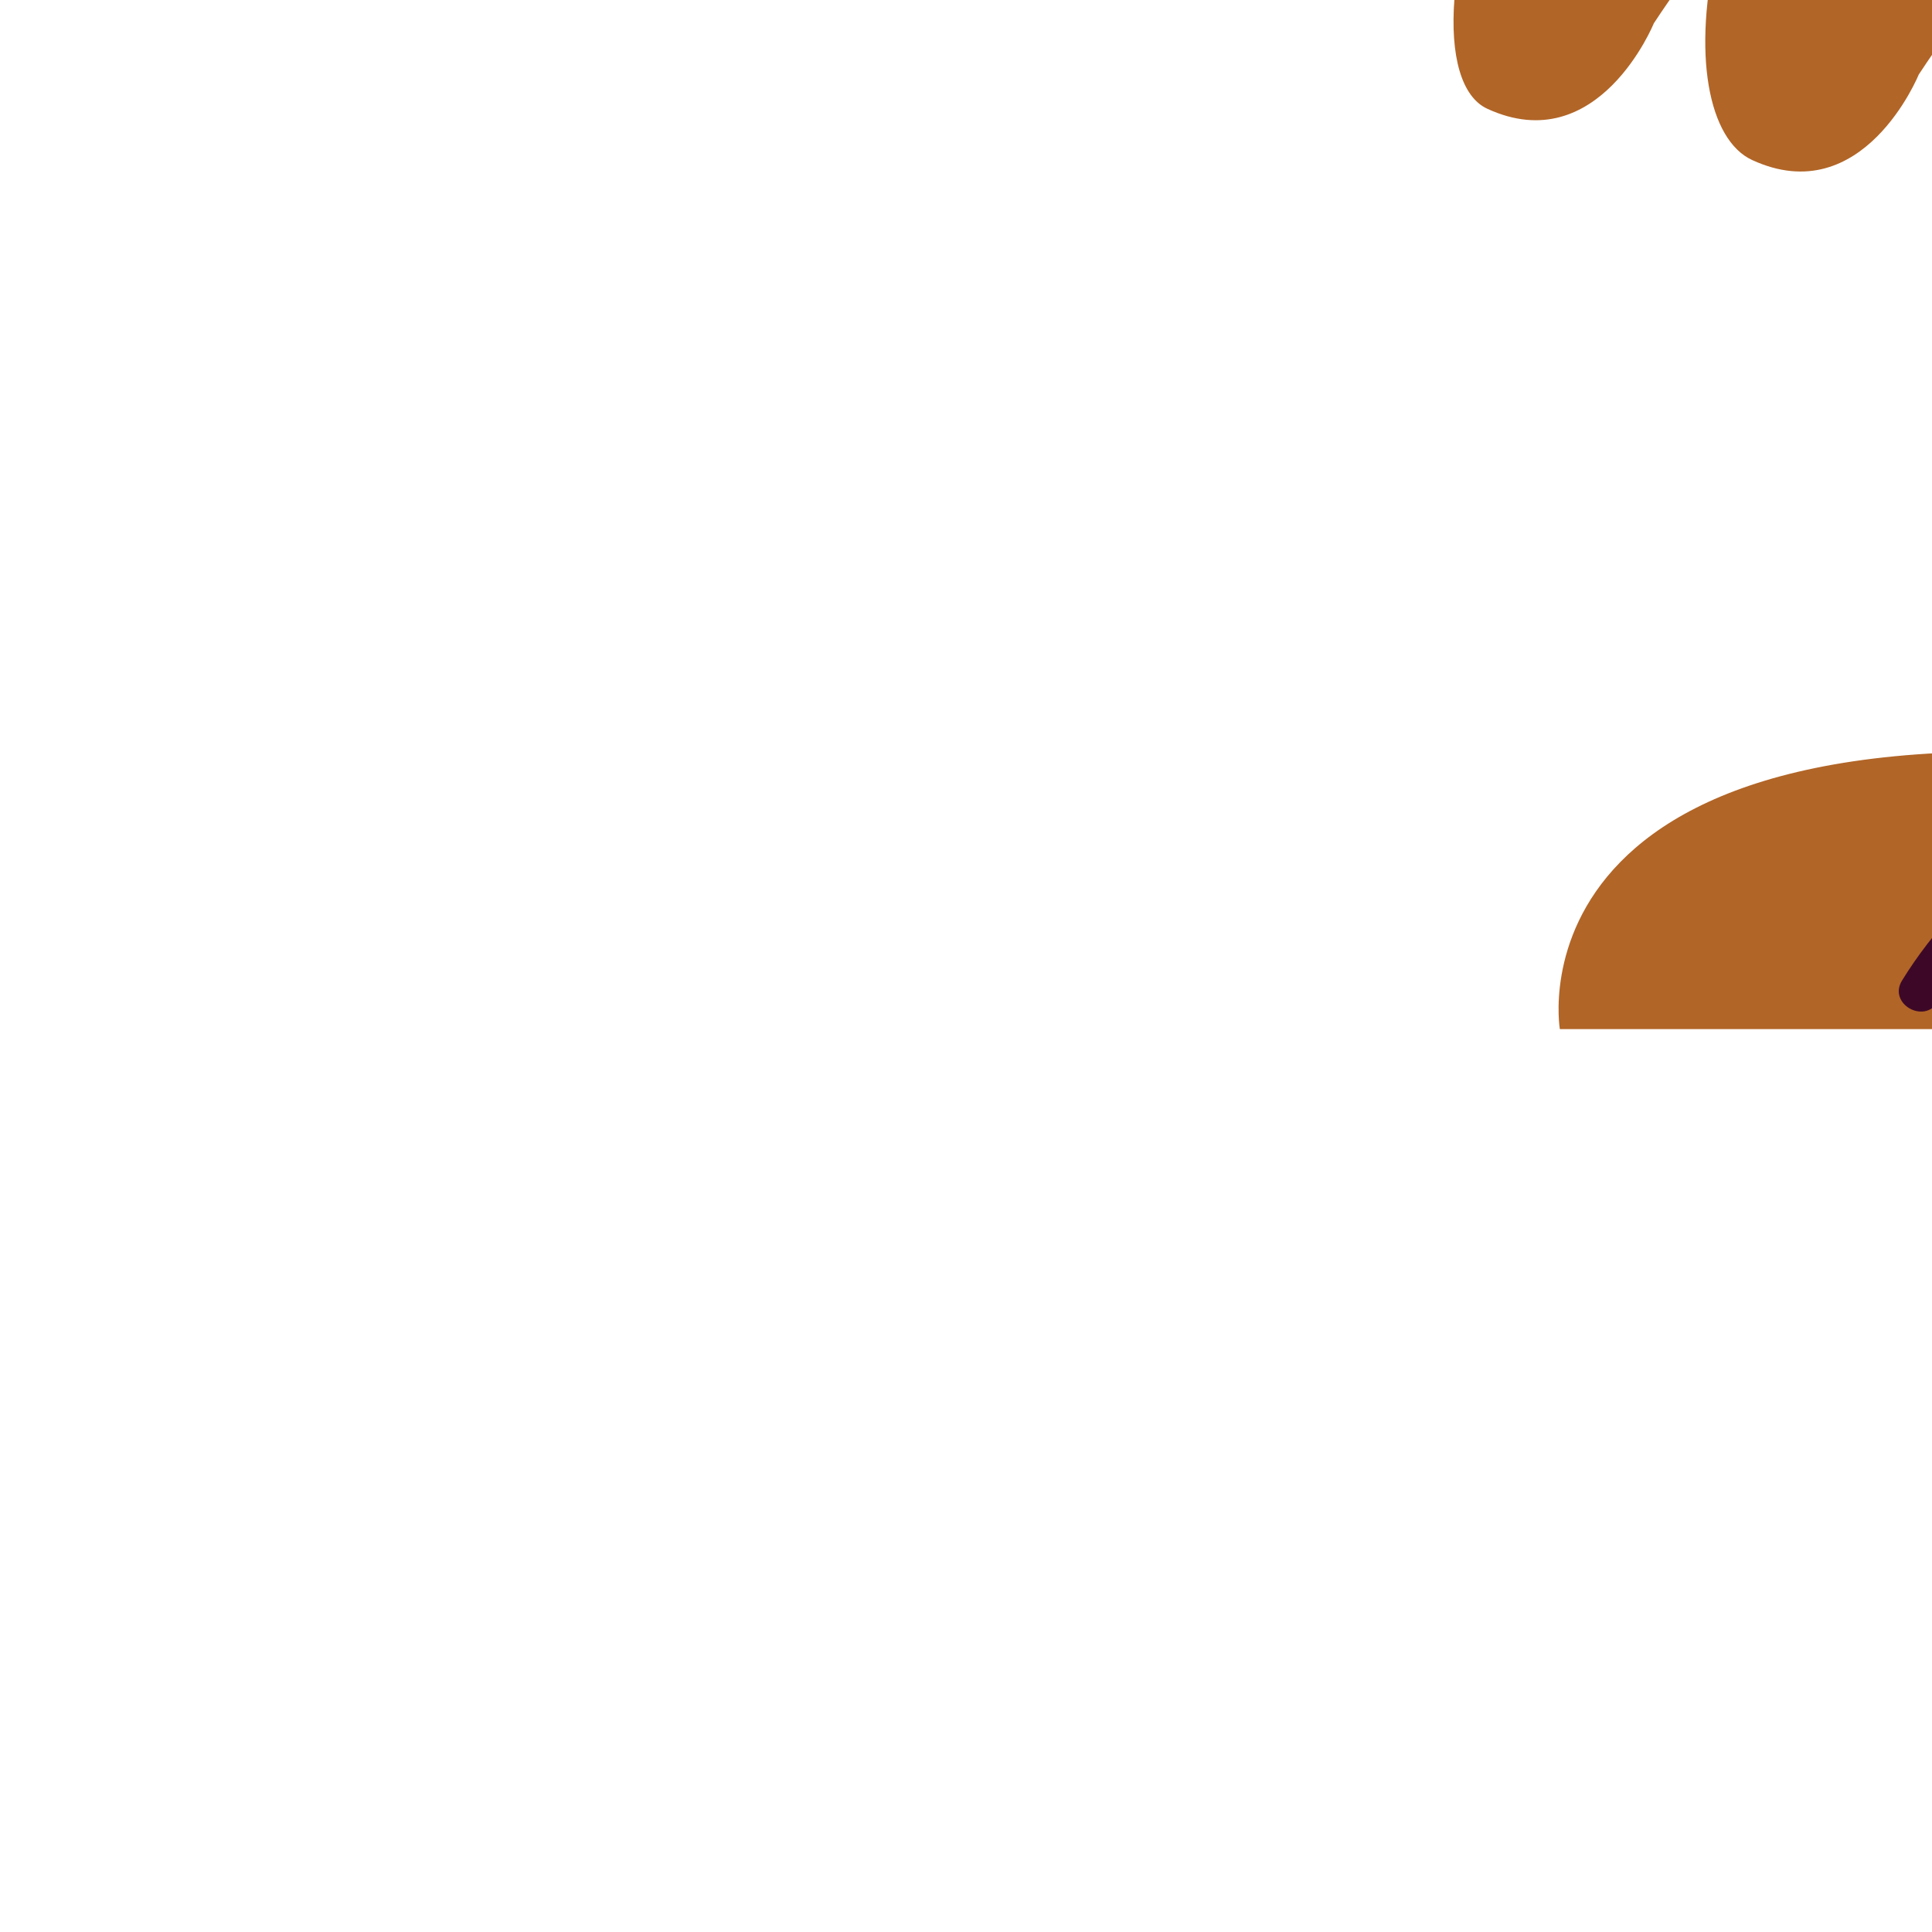
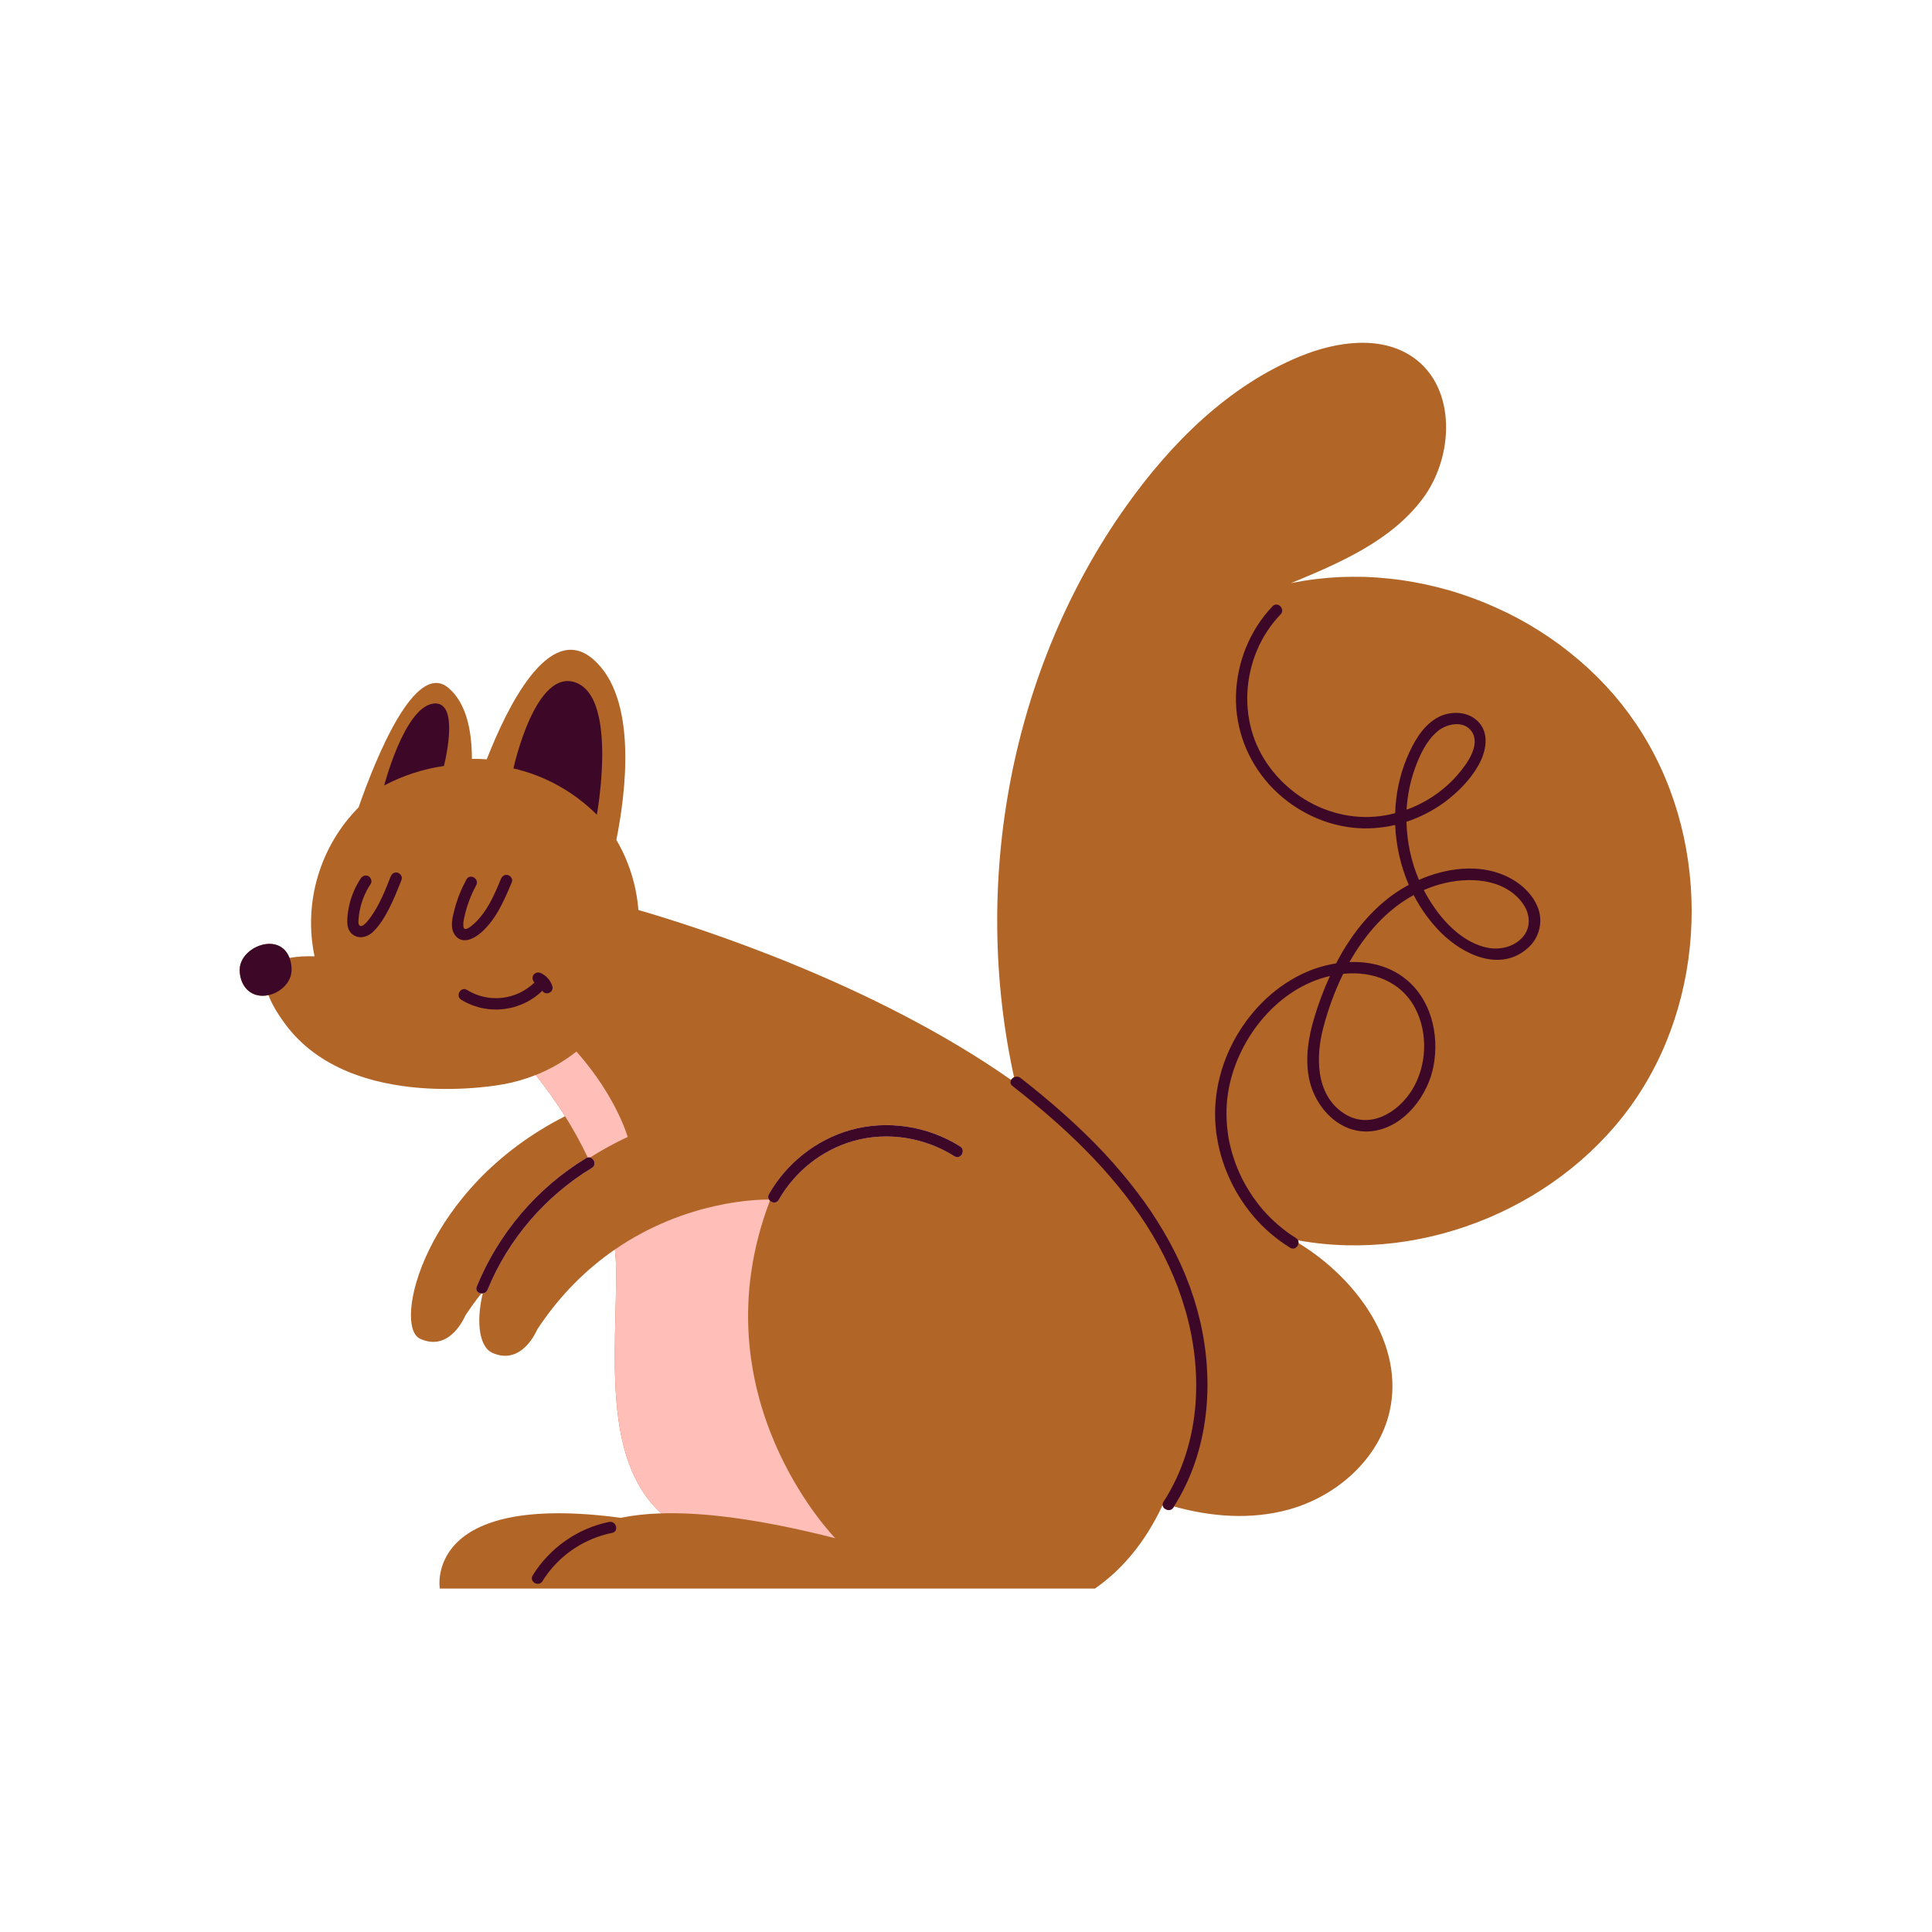
- <svg xmlns="http://www.w3.org/2000/svg" version="1.1" baseProfile="full" id="body" width="8in" height="8in" viewBox="0 0 1 1" preserveAspectRatio="none">
-   <g id="content" transform="translate(-0.03125,1.1875) scale(1,-1) scale(0.0017361) " xml:space="preserve" stroke="black" stroke-linecap="butt" stroke-linejoin="miter" stroke-miterlimit="10.433" stroke-dasharray="none" stroke-dashoffset="0" stroke-opacity="1" fill="none" fill-rule="evenodd" fill-opacity="1" font-style="normal" font-variant="normal" font-weight="normal" font-stretch="normal" font-size-adjust="none" letter-spacing="normal" word-spacing="normal" text-anchor="start">
+ <svg xmlns="http://www.w3.org/2000/svg" version="1.1" baseProfile="full" id="body" width="2122" height="2122" viewBox="0 0 2122 2122" preserveAspectRatio="xMidYMid meet">
+   <g id="content" transform="translate(0 2122) scale(1 -1)" xml:space="preserve" stroke="black" stroke-linecap="butt" stroke-linejoin="miter" stroke-miterlimit="10.433" stroke-dasharray="none" stroke-dashoffset="0" stroke-opacity="1" fill="none" fill-rule="evenodd" fill-opacity="1" font-style="normal" font-variant="normal" font-weight="normal" font-stretch="normal" font-size-adjust="none" letter-spacing="normal" word-spacing="normal" text-anchor="start">
    <path d="M1797.2,1326.6 L1789.4,1337.7 L1781.2,1348.5 L1772.6,1358.9 L1763.5,1369 L1754.1,1378.7 L1744.3,1388.1 L1734.2,1397 L1723.8,1405.6 L1713,1413.9 L1702,1421.7 L1690.7,1429.1 L1679.1,1436.2 L1667.3,1442.8 L1655.2,1449 L1642.9,1454.7 L1630.5,1460.1 L1617.8,1465 L1605,1469.5 L1592.1,1473.5 L1579,1477 L1565.8,1480.1 L1552.5,1482.7 L1539.1,1484.9 L1525.7,1486.5 L1512.2,1487.7 L1498.7,1488.4 L1485.2,1488.5 L1471.7,1488.2 L1458.2,1487.3 L1444.7,1485.9 L1431.3,1484 L1417.9,1481.5 C1471.4,1503.6,1527.5,1527.7,1562.3,1573.9 C1597.1,1620.1,1599.9,1695.6,1552.7,1729.1 C1517.3,1754.2,1468.1,1747.1,1427.9,1730.6 C1349.1,1698.2,1286.2,1635.4,1236.8,1565.9 C1109.7,1386.9,1066.8,1152.7,1113.8,938.77 C1112.4,938.12,1111.3,937.07,1110.6,935.85 C959.63,1041.7,768.18,1103.1,701.19,1122.5 C699.63,1142.5,694.7,1162.6,686.02,1182 C683.3,1188.1,680.26,1193.9,676.97,1199.5 C687.3,1250.9,700.85,1355.6,651.27,1398.1 C602.73,1439.8,556.4,1343.8,534.63,1288 C529.22,1288.4,523.77,1288.6,518.3,1288.5 C518.3,1318.8,512.48,1349.4,492.75,1366.3 C456.22,1397.6,412.68,1289.2,393.83,1235.2 C351.77,1192.7,332.96,1131.2,345.47,1071.6 C336.56,1071.9,326.77,1071.6,318.02,1069.8 C314.54,1079,307.04,1085.3,295.98,1085.3 C280.24,1085.3,263.28,1072.5,263.28,1056.8 C263.28,1041.1,272.77,1028.3,288.5,1028.3 C290.64,1028.3,292.78,1028.6,294.89,1029 C298.15,1020.1,304.14,1009.5,313.64,996.73 C386.67,898.7,552.55,931.05,552.55,931.05 L552.55,931.06 C564.62,933.17,576.62,936.57,588.41,941.28 C596.96,930.65,608.59,915.17,620.64,895.99 C465.61,817.52,430.98,665.62,461.4,651.59 C494.52,636.3,511.07,677.06,511.07,677.06 C516.75,685.68,522.63,693.75,528.66,701.36 C529.19,701.31,529.73,701.34,530.26,701.4 C522.16,667.85,527.45,642.26,540.37,636.3 C573.49,621.01,590.05,661.78,590.05,661.78 C615.7,700.76,645.46,729.03,675.41,749.64 C676.14,742.5,676.59,735.29,676.67,728.01 C677.59,640.11,660.07,519.95,726.33,459.81 C709.22,459.3,694.54,457.55,681.93,454.9 C464.75,484.01,483.05,377.19,483.05,377.19 H606.61 H781.65 H919.8 H1202.6 C1231.4,397.21,1257.3,426.7,1277,469 C1277.5,463.98,1285.3,460.84,1288.8,466.33 C1289,466.68,1289.2,467.05,1289.4,467.4 C1330.7,455.83,1374.2,452.68,1415.3,463.94 C1467.6,478.3,1514.4,519.02,1526.3,571.93 C1542.8,645.02,1490.6,717.39,1426.2,756.7 C1426.3,757.71,1426.1,758.73,1425.7,759.69 C1565.8,734.19,1718.6,798.4,1797.9,916.96 C1878.3,1037.4,1878.1,1206.5,1797.2,1326.6 Z " stroke="#b16527" stroke-width="0" fill="#b16527" fill-rule="nonzero" />
    <path d="M1054.6,862.79 L1051.2,864.85 L1047.8,866.83 L1044.3,868.71 L1040.8,870.5 L1037.3,872.2 L1033.7,873.8 L1030.1,875.31 L1026.4,876.72 L1022.7,878.04 L1018.9,879.26 L1015.2,880.38 L1011.4,881.41 L1007.6,882.34 L1003.7,883.17 L999.87,883.91 L995.99,884.54 L992.1,885.07 L988.19,885.51 L984.28,885.84 L980.35,886.07 L976.43,886.2 L972.5,886.22 L968.57,886.14 L964.65,885.96 L960.72,885.68 L956.81,885.28 L952.91,884.79 L949.02,884.18 L945.14,883.47 L941.29,882.66 L937.45,881.73 L933.63,880.7 C896.21,870.01,863.85,844.28,844.59,810.53 C843.32,808.3,843.56,806.15,844.59,804.47 C833.1,804.61,753.62,803.47,675.41,749.64 C676.14,742.5,676.59,735.29,676.67,728.01 C677.59,640.11,660.07,519.95,726.33,459.81 C771.28,461.16,832.9,454.02,917.41,432.49 C917.41,432.49,763.9,588.57,845.63,803.21 C848.27,800.64,853,800.1,855.36,804.24 C873.05,835.23,902.56,858.85,936.95,868.68 C974.47,879.4,1015.4,872.83,1048.3,852.03 C1055.1,847.72,1061.3,858.51,1054.6,862.79 Z " stroke="#ffbeb8" stroke-width="0" fill="#ffbeb8" fill-rule="nonzero" />
    <path d="M648.18,850.69 L652.95,853.65 L657.83,856.58 L662.81,859.47 L667.91,862.31 L673.11,865.11 L678.43,867.87 L683.86,870.57 L689.41,873.23 C689.41,873.23,677.22,917.26,633.16,967.06 C621.75,958.07,609.07,950.32,595.21,944.12 C592.95,943.11,590.68,942.19,588.41,941.28 C596.96,930.65,608.59,915.17,620.64,895.99 C629.08,882.55,637.69,867.28,645.57,850.68 C644.97,850.53,644.36,850.31,643.74,849.94 C589.63,817.14,547.45,767.32,523.57,708.78 C521.84,704.53,525.04,701.67,528.66,701.36 C529.19,701.31,529.73,701.34,530.26,701.4 C532.45,701.69,534.56,702.94,535.59,705.46 C558.2,760.88,598.91,808.18,650.03,839.17 C655.34,842.38,652.78,849.54,648.18,850.69 Z " stroke="#ffbeb8" stroke-width="0" fill="#ffbeb8" fill-rule="nonzero" />
    <path d="M1318.6,669.03 L1315.3,682.18 L1311.5,695.13 L1307.2,707.89 L1302.4,720.44 L1297.1,732.8 L1291.3,744.94 L1285.1,756.88 L1278.5,768.6 L1271.5,780.12 L1264.2,791.41 L1256.5,802.49 L1248.4,813.35 L1240.1,823.98 L1231.5,834.39 L1222.7,844.57 L1213.7,854.52 C1185.2,885.01,1153.7,912.43,1120.9,938.06 C1118.6,939.85,1115.9,939.79,1113.8,938.77 C1112.4,938.12,1111.3,937.07,1110.6,935.85 C1109.4,933.77,1109.5,931.21,1112,929.24 C1167.7,885.78,1220.5,836.65,1258.9,776.87 C1296.4,718.47,1318.2,650.17,1313.1,580.34 C1310.3,542.15,1298.8,504.91,1278,472.63 C1277.2,471.37,1276.9,470.14,1277,469 C1277.5,463.98,1285.3,460.84,1288.8,466.33 C1289,466.68,1289.2,467.05,1289.4,467.4 C1327.3,527,1333.8,601.13,1318.6,669.03 Z " stroke="#3d0828" stroke-width="0" fill="#3d0828" fill-rule="nonzero" />
    <path d="M1423.3,762.31 L1418.2,765.57 L1413.3,769.03 L1408.6,772.67 L1404,776.48 L1399.5,780.46 L1395.2,784.61 L1391,788.9 L1387,793.35 L1383.2,797.94 L1379.6,802.66 L1376.1,807.51 L1372.8,812.49 L1369.7,817.57 L1366.7,822.77 L1364,828.06 L1361.4,833.45 L1359.1,838.92 L1356.9,844.48 L1355,850.1 L1353.2,855.8 L1351.7,861.55 L1350.3,867.36 L1349.2,873.21 L1348.4,879.1 L1347.7,885.03 L1347.3,890.98 L1347.1,896.95 L1347.1,902.93 L1347.4,908.91 L1347.9,914.89 L1348.7,920.87 L1349.7,926.83 C1360.6,982.88,1403.8,1036.9,1460.7,1050 C1454,1035.2,1448.2,1020,1443.6,1004.5 C1437.2,983.33,1433.5,960.95,1437.5,938.99 C1443.6,905.28,1472.7,874.3,1509.1,879.88 C1543.2,885.12,1568.7,919.28,1574.6,951.61 C1581,986.32,1571.5,1025.7,1542.5,1047.8 C1525.2,1061.1,1503.7,1066.2,1482.2,1065.3 C1499.4,1095.8,1522.6,1122.5,1552.7,1138.9 C1560.4,1123.9,1570.4,1110,1582.4,1097.9 C1606.9,1073.4,1647.7,1053.8,1678.1,1080.7 C1690.3,1091.5,1695.1,1108.9,1689.4,1124.4 C1683.3,1140.8,1668.9,1153.2,1653.2,1160.2 C1623.5,1173.5,1588.1,1168.6,1558.5,1155.6 L1563.8,1144.4 C1569.6,1146.9,1575.6,1149.1,1581.9,1150.8 C1612.1,1159.2,1651.2,1157.8,1671.8,1130.7 H1671.8 C1680.8,1118.9,1682.3,1103,1671.6,1091.8 C1661.4,1081.1,1645.4,1078.1,1631.4,1081.6 C1601.2,1089,1577.8,1117.7,1563.8,1144.4 L1558.5,1155.6 C1549.9,1175.7,1545.3,1197.5,1544.8,1219.4 C1559.9,1224.4,1574.3,1231.8,1587,1241.2 C1601.4,1252,1614.7,1265.4,1623.7,1281.2 C1632.4,1296.4,1636.8,1317.8,1622,1330.9 C1609.7,1341.7,1590.7,1341.1,1577.2,1332.9 C1561.5,1323.2,1552.1,1305.9,1545.2,1289.4 C1537.2,1270.2,1533,1249.6,1532.4,1228.9 L1545,1232.7 C1545,1233.2,1545,1233.7,1545,1234.2 H1545 C1546,1249.1,1549,1263.8,1554,1277.8 C1559.2,1292.4,1566.6,1308.3,1578.7,1318.6 C1588.7,1327.1,1607.5,1331.3,1616.4,1318.6 C1626.4,1304.1,1611.6,1283.5,1602.3,1272.6 C1587.1,1254.4,1567.1,1240.8,1545,1232.7 L1532.4,1228.9 C1529,1228,1525.6,1227.2,1522.2,1226.6 C1491.3,1221,1459.6,1227.7,1433,1244 C1406.9,1260.1,1385.9,1285.2,1376.3,1314.4 C1366.3,1344.8,1368.3,1378.4,1380.6,1407.7 C1386.8,1422.4,1395.6,1435.8,1406.5,1447.2 C1412.1,1453.1,1403.3,1461.9,1397.7,1456.1 C1372.4,1429.6,1358.2,1393.8,1357.5,1357.2 C1356.8,1321.3,1370.1,1286.8,1394.1,1260.2 C1417.8,1234.1,1450.8,1216.7,1485.9,1212.9 C1501.4,1211.2,1517.2,1212.4,1532.4,1215.9 C1533.3,1193.3,1538.4,1170.9,1547.3,1150.1 C1546.4,1149.7,1545.5,1149.2,1544.7,1148.7 C1510.6,1129.6,1485.3,1098.2,1467.5,1063.9 L1475.3,1052.4 C1475.6,1052.4,1475.9,1052.5,1476.2,1052.5 H1476.2 C1507.7,1055.5,1538.9,1044,1554.2,1014.9 C1568.8,987.26,1567.2,951.44,1551,924.99 C1535.4,899.67,1503.8,880.66,1475.7,899.35 C1444.6,920.12,1445,962.15,1453.7,994.34 C1458.9,1013.8,1466,1033.6,1475.3,1052.4 L1467.5,1063.9 C1458.8,1062.5,1450.2,1060.3,1442.1,1057.3 C1408.3,1044.7,1380,1019.5,1361.1,989.08 C1341.9,958.4,1332.1,921.56,1335.1,885.4 C1338.2,848.91,1353.1,814.06,1376.7,786.14 C1388.2,772.55,1401.9,760.91,1417,751.54 C1421.6,748.72,1425.8,752.57,1426.2,756.7 C1426.3,757.71,1426.1,758.73,1425.7,759.69 C1425.2,760.68,1424.4,761.59,1423.3,762.31 Z " stroke="#3d0828" stroke-width="0" fill="#3d0828" fill-rule="nonzero" />
    <path d="M845.63,803.21 L845.88,802.98 L846.15,802.75 L846.42,802.54 L846.71,802.35 L847,802.17 L847.31,802 L847.62,801.84 L847.93,801.71 L848.26,801.58 L848.58,801.48 L848.91,801.39 L849.25,801.32 L849.58,801.26 L849.92,801.23 L850.26,801.21 L850.6,801.21 L850.94,801.23 L851.28,801.27 L851.61,801.33 L851.94,801.42 L852.27,801.52 L852.59,801.65 L852.91,801.8 L853.22,801.97 L853.52,802.17 L853.81,802.39 L854.1,802.63 L854.37,802.9 L854.64,803.2 L854.89,803.52 L855.01,803.69 L855.13,803.86 L855.25,804.05 L855.36,804.24 C873.05,835.23,902.56,858.85,936.95,868.68 C974.47,879.4,1015.4,872.83,1048.3,852.03 C1055.1,847.72,1061.3,858.51,1054.6,862.79 C1019,885.31,974.2,892.3,933.63,880.7 C896.21,870.01,863.85,844.28,844.59,810.53 C843.32,808.3,843.56,806.15,844.59,804.47 C844.88,804.01,845.23,803.59,845.63,803.21 Z " stroke="#3d0828" stroke-width="0" fill="#3d0828" fill-rule="nonzero" />
    <path d="M535.59,705.47 L540.04,715.76 L544.9,725.85 L550.17,735.73 L555.82,745.38 L561.85,754.79 L568.25,763.95 L575.01,772.85 L582.12,781.48 L589.55,789.82 L597.32,797.86 L605.39,805.59 L613.76,813 L622.42,820.07 L631.36,826.8 L640.57,833.17 L650.03,839.17 C655.34,842.38,652.78,849.54,648.18,850.69 C647.36,850.9,646.48,850.91,645.57,850.68 C644.97,850.53,644.36,850.31,643.74,849.94 C589.63,817.14,547.45,767.32,523.57,708.78 C521.84,704.53,525.04,701.67,528.66,701.36 C529.19,701.31,529.73,701.34,530.26,701.4 C532.45,701.69,534.56,702.94,535.59,705.47 Z " stroke="#3d0828" stroke-width="0" fill="#3d0828" fill-rule="nonzero" />
    <path d="M396.49,1092.6 L396.97,1092.7 L397.46,1092.7 L397.93,1092.7 L398.41,1092.8 L398.88,1092.9 L399.35,1092.9 L399.81,1093 L400.27,1093.2 L400.72,1093.3 L401.17,1093.4 L401.62,1093.6 L402.06,1093.7 L402.5,1093.9 L402.93,1094.1 L403.36,1094.2 L403.79,1094.4 L404.62,1094.9 L405.44,1095.3 L406.24,1095.8 L407.03,1096.4 L407.79,1096.9 L408.53,1097.5 L409.26,1098.1 L409.96,1098.8 C417.21,1105.7,422.68,1115.1,427.23,1123.8 C432.58,1134.2,436.84,1145,441.07,1155.8 C442.3,1159,439.72,1162.7,436.72,1163.5 C433.18,1164.5,430.28,1162.3,429.05,1159.2 C423.02,1143.8,416.82,1128.2,407.12,1114.7 C405.41,1112.4,398.12,1101.9,394.68,1105.7 C393.12,1107.4,393.84,1111.7,394.01,1114 C394.3,1117.9,394.96,1121.8,395.89,1125.6 C398.11,1134.7,401.89,1143.2,407.07,1151 C408.93,1153.8,407.62,1157.9,404.83,1159.6 C401.78,1161.3,398.16,1160.1,396.3,1157.3 C390.67,1148.8,386.45,1139.3,383.98,1129.4 C382.69,1124.2,381.87,1118.8,381.5,1113.5 C381.18,1108.8,381.37,1103.8,383.73,1099.7 C386.3,1095.2,391.32,1092.5,396.49,1092.6 Z " stroke="#3d0828" stroke-width="0" fill="#3d0828" fill-rule="nonzero" />
    <path d="M528.88,1098.1 L530.27,1099.4 L531.62,1100.7 L532.94,1102.1 L534.23,1103.4 L535.49,1104.8 L536.72,1106.3 L537.91,1107.7 L539.08,1109.2 L540.22,1110.7 L541.33,1112.2 L542.41,1113.8 L543.47,1115.3 L544.5,1116.9 L545.5,1118.5 L546.48,1120.1 L547.43,1121.7 C553.25,1131.8,557.74,1142.6,562.23,1153.2 C563.53,1156.4,560.82,1160.1,557.87,1160.9 C554.27,1161.9,551.51,1159.7,550.2,1156.6 C543.97,1141.7,537.45,1126.2,526.8,1113.8 C524.11,1110.7,521.17,1107.7,517.95,1105.2 C516.05,1103.6,512.84,1101.1,510.27,1101.8 C509.7,1102,509.46,1102.7,509.24,1103.4 C508.85,1104.6,508.82,1106.1,508.9,1107.8 C509.09,1111.4,510.21,1115.7,511.21,1119.7 C513.9,1130.2,517.86,1140.2,523.04,1149.7 C526.88,1156.8,516.11,1163.1,512.27,1156 C506.77,1145.9,502.39,1135.1,499.45,1124 C497.06,1114.9,493.55,1102.7,500.06,1094.5 C508.28,1084.1,521.19,1091.3,528.88,1098.1 Z " stroke="#3d0828" stroke-width="0" fill="#3d0828" fill-rule="nonzero" />
    <path d="M320.27,1056.8 L320.26,1057.7 L320.23,1058.5 L320.18,1059.4 L320.12,1060.2 L320.04,1061.1 L319.94,1061.9 L319.83,1062.7 L319.7,1063.6 L319.55,1064.4 L319.38,1065.2 L319.19,1066 L318.99,1066.7 L318.78,1067.5 L318.54,1068.3 L318.29,1069 L318.02,1069.8 C314.54,1079,307.04,1085.3,295.98,1085.3 C280.24,1085.3,263.28,1072.5,263.28,1056.8 C263.28,1041.1,272.77,1028.3,288.5,1028.3 C290.64,1028.3,292.78,1028.6,294.89,1029 C308.3,1031.8,320.27,1043.2,320.27,1056.8 Z " stroke="#3d0828" stroke-width="0" fill="#3d0828" fill-rule="nonzero" />
    <path d="M506.64,1023.9 L509.32,1022.3 L512.06,1020.9 L514.83,1019.6 L517.65,1018.4 L520.5,1017.3 L523.38,1016.4 L526.28,1015.5 L529.21,1014.8 L532.16,1014.3 L535.12,1013.8 L538.09,1013.5 L541.07,1013.3 L544.04,1013.2 L547.02,1013.2 L549.99,1013.4 L552.95,1013.7 L555.9,1014.1 L558.82,1014.6 L561.73,1015.2 L564.61,1015.9 L567.46,1016.8 L570.27,1017.8 L573.05,1018.9 L575.78,1020.1 L578.46,1021.4 L581.1,1022.8 L583.68,1024.4 L586.2,1026 L588.66,1027.8 L591.05,1029.7 L593.37,1031.7 L595.61,1033.8 C596.12,1033,596.73,1032.3,597.58,1031.8 C598.91,1031,600.88,1030.7,602.38,1031.2 C603.89,1031.7,605.35,1032.6,606.11,1034 C606.87,1035.5,607.28,1037.3,606.74,1038.8 C605.59,1042.2,603.87,1045.2,601.48,1047.8 C600.3,1049.1,598.93,1050.2,597.52,1051.2 C596.5,1051.9,595.4,1052.6,594.25,1053.1 C593.53,1053.5,592.76,1053.8,591.93,1053.8 C591.1,1054,590.27,1054,589.44,1053.7 C588,1053.3,586.43,1052.2,585.72,1050.8 C584.95,1049.4,584.57,1047.7,585.09,1046.1 C585.45,1044.9,586.12,1043.7,587.07,1042.9 C567.23,1023.7,537,1019.9,512.93,1034.7 C506.07,1038.9,499.8,1028.1,506.64,1023.9 Z " stroke="#3d0828" stroke-width="0" fill="#3d0828" fill-rule="nonzero" />
    <path d="M655.52,1227.2 L655.54,1227.3 L655.59,1227.6 L655.67,1228 L655.77,1228.7 L655.9,1229.4 L656.06,1230.4 L656.23,1231.5 L656.43,1232.7 L656.64,1234.1 L656.87,1235.6 L657.11,1237.2 L657.36,1239 L657.62,1240.9 L657.89,1242.9 L658.16,1245 L658.43,1247.2 L658.98,1252 L659.51,1257 L660.01,1262.4 L660.46,1268.1 L660.84,1274 L661.15,1280.1 L661.35,1286.3 L661.44,1292.6 L661.39,1298.9 L661.2,1305.3 L660.84,1311.7 L660.3,1317.9 L659.56,1324.1 L658.6,1330.1 L657.41,1335.9 L655.97,1341.4 L654.26,1346.7 L653.3,1349.2 L652.27,1351.6 L651.16,1354 L649.98,1356.2 L648.72,1358.3 L647.37,1360.3 L645.94,1362.2 L644.43,1364 L642.83,1365.7 L641.14,1367.2 L639.36,1368.6 L637.48,1369.8 L635.51,1370.9 L633.44,1371.9 C588.22,1390.5,563.94,1278,563.94,1278 C598.4,1270.1,630.53,1252.3,655.52,1227.2 Z " stroke="#3d0828" stroke-width="0" fill="#3d0828" fill-rule="nonzero" />
    <path d="M487.54,1280.7 L487.55,1280.7 L487.59,1280.9 L487.66,1281.1 L487.75,1281.5 L487.86,1281.9 L487.99,1282.5 L488.14,1283.1 L488.3,1283.8 L488.48,1284.6 L488.68,1285.5 L488.88,1286.4 L489.1,1287.4 L489.33,1288.5 L489.56,1289.6 L489.8,1290.8 L490.04,1292.1 L490.53,1294.7 L491.02,1297.6 L491.5,1300.6 L491.94,1303.7 L492.35,1306.9 L492.7,1310.1 L492.99,1313.5 L493.19,1316.8 L493.3,1320.1 L493.31,1323.4 L493.2,1326.6 L492.97,1329.7 L492.79,1331.2 L492.58,1332.7 L492.33,1334.1 L492.04,1335.5 L491.71,1336.8 L491.34,1338.1 L490.92,1339.4 L490.45,1340.6 L489.93,1341.7 L489.37,1342.7 L488.75,1343.7 L488.08,1344.7 L487.35,1345.5 L486.57,1346.3 L485.73,1347 L484.83,1347.6 L483.86,1348.1 L482.84,1348.6 L481.75,1348.9 L480.59,1349.2 L479.37,1349.3 L478.08,1349.4 L476.71,1349.3 L475.28,1349.1 C443.86,1344,422,1259.3,422,1259.3 C442.39,1270.1,464.68,1277.4,487.54,1280.7 Z " stroke="#3d0828" stroke-width="0" fill="#3d0828" fill-rule="nonzero" />
    <path d="M595.83,385.36 L597.45,387.91 L599.13,390.4 L600.88,392.85 L602.68,395.25 L604.55,397.6 L606.47,399.89 L608.45,402.13 L610.49,404.32 L612.58,406.45 L614.72,408.53 L616.91,410.55 L619.16,412.51 L621.45,414.41 L623.79,416.26 L626.17,418.04 L628.6,419.77 L631.07,421.43 L633.59,423.03 L636.14,424.56 L638.73,426.03 L641.36,427.44 L644.02,428.78 L646.72,430.05 L649.46,431.26 L652.22,432.4 L655.01,433.46 L657.84,434.46 L660.69,435.39 L663.56,436.24 L666.47,437.02 L669.39,437.73 L672.34,438.36 C680.2,439.94,676.87,451.97,669.02,450.39 C634.39,443.42,603.58,421.68,585.06,391.66 C580.84,384.8,591.62,378.53,595.83,385.36 Z " stroke="#3d0828" stroke-width="0" fill="#3d0828" fill-rule="nonzero" />
  </g>
</svg>
